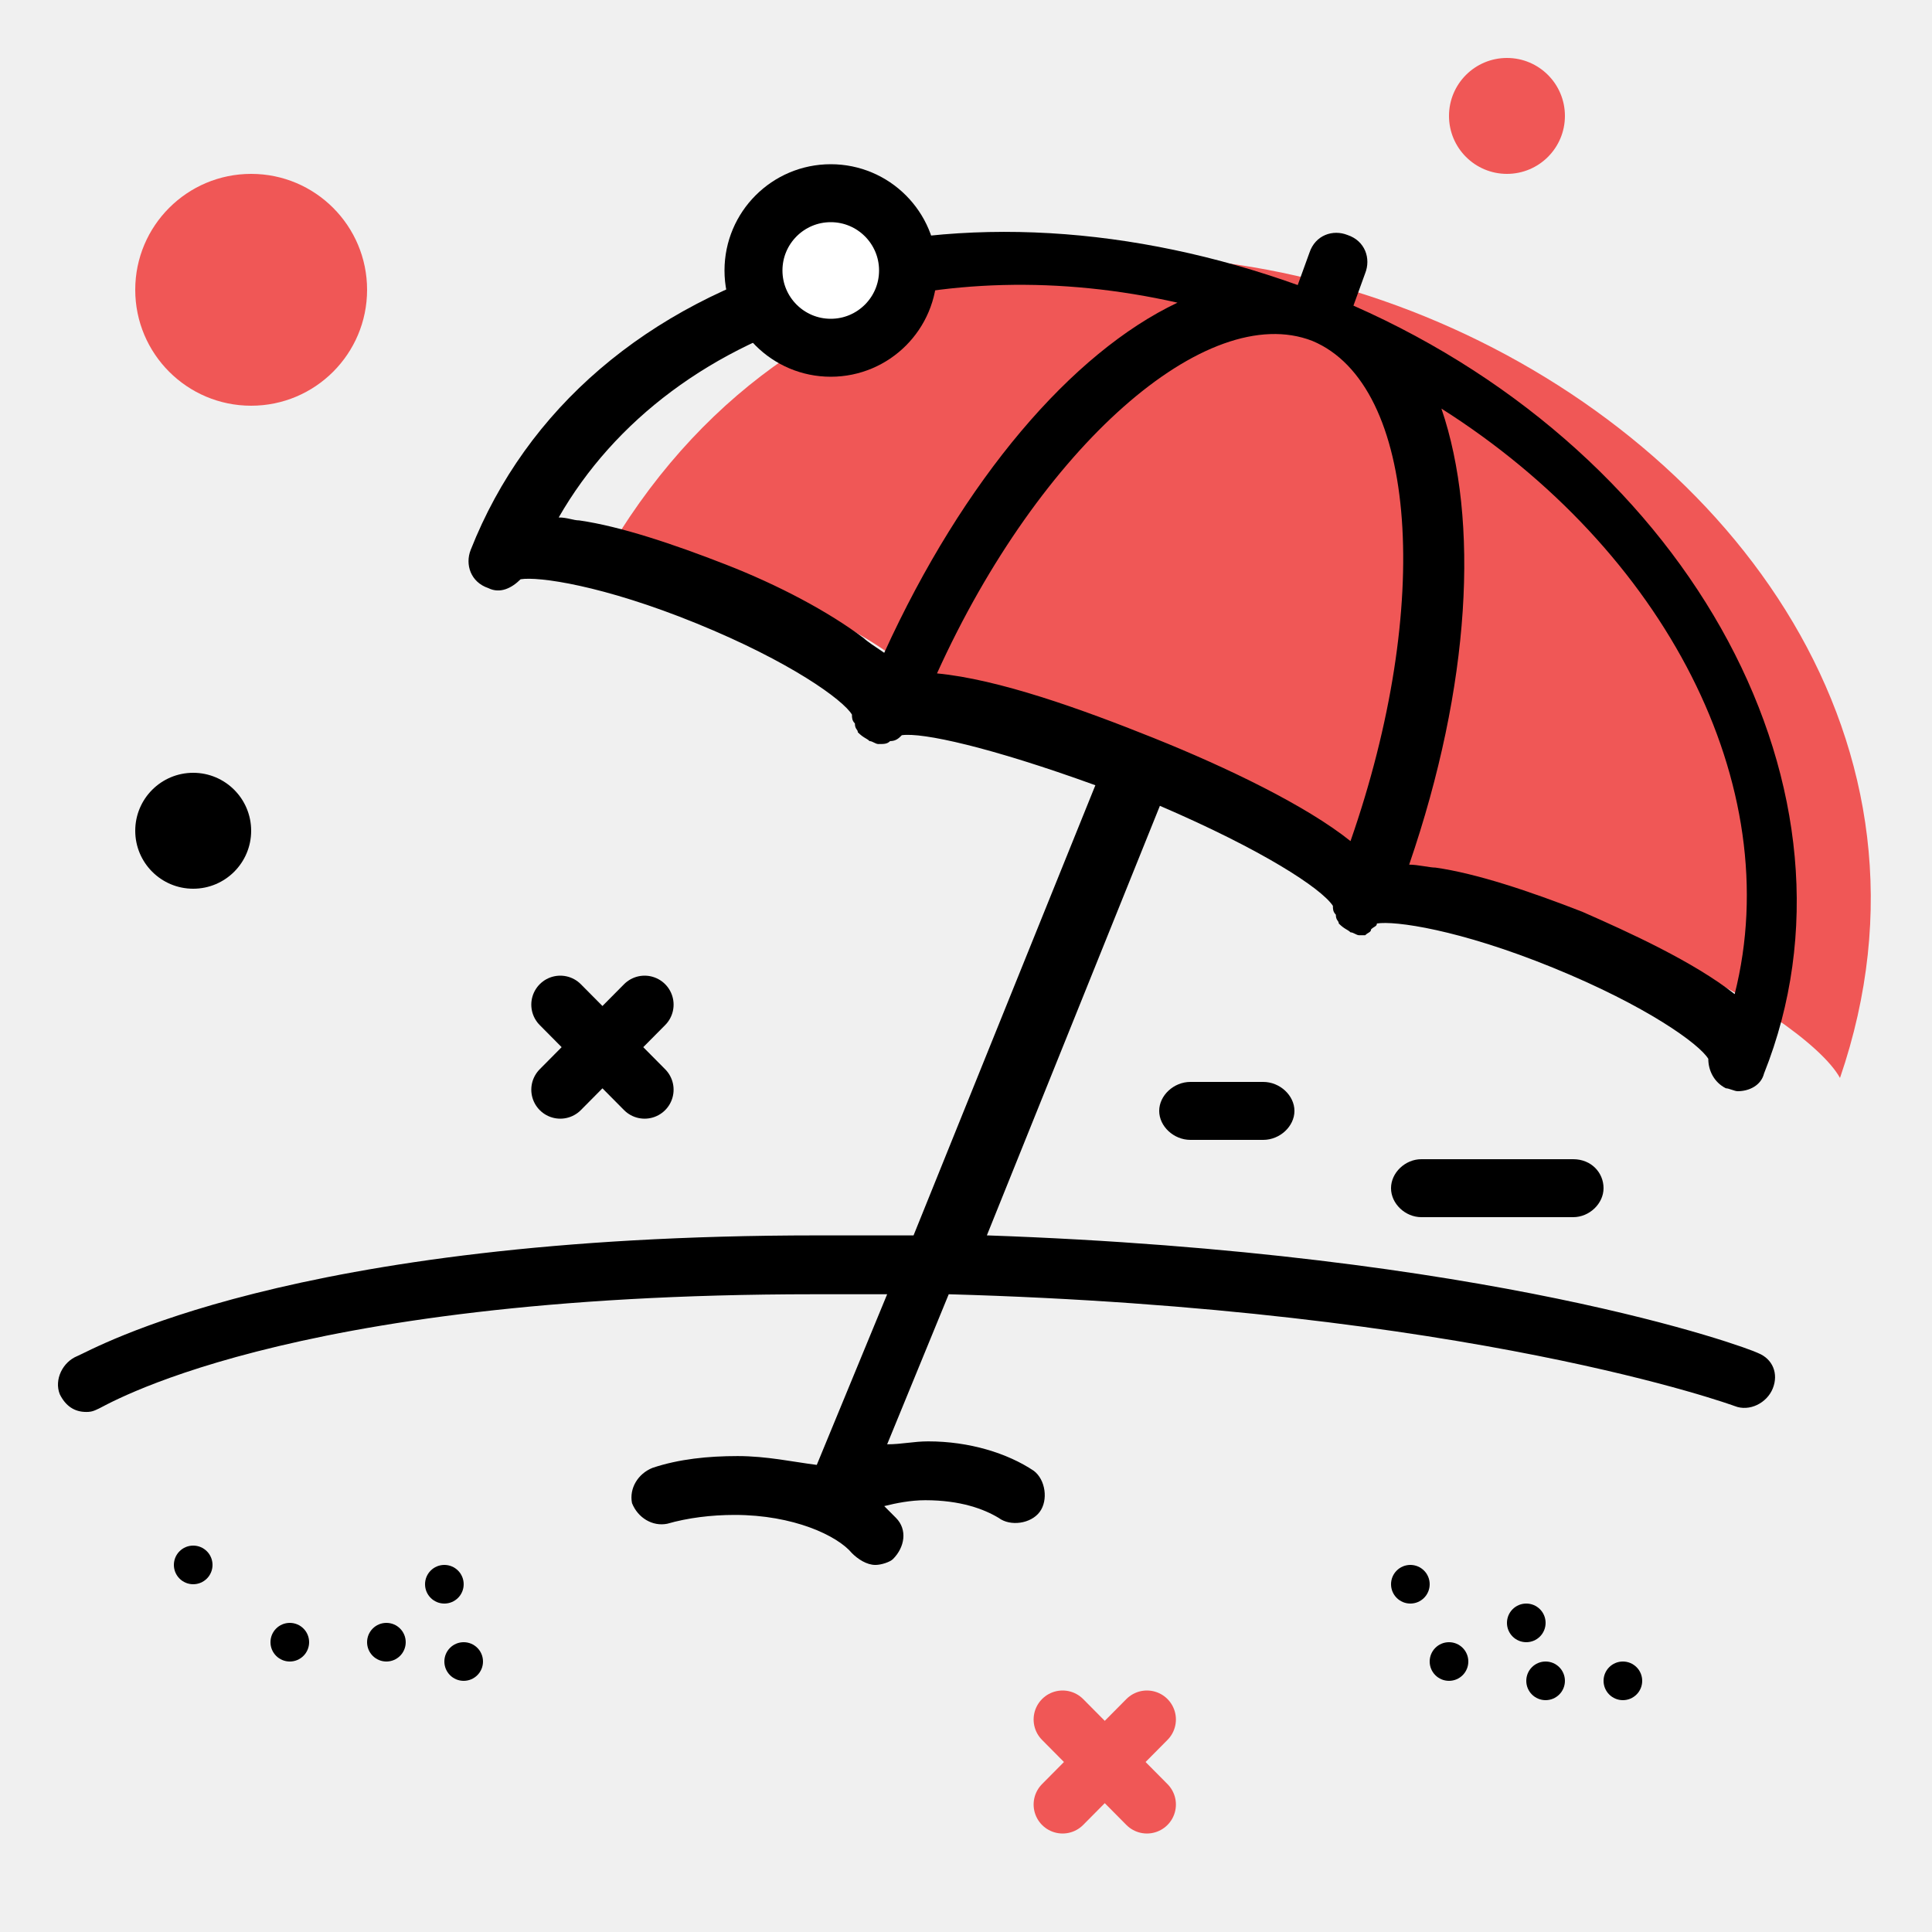
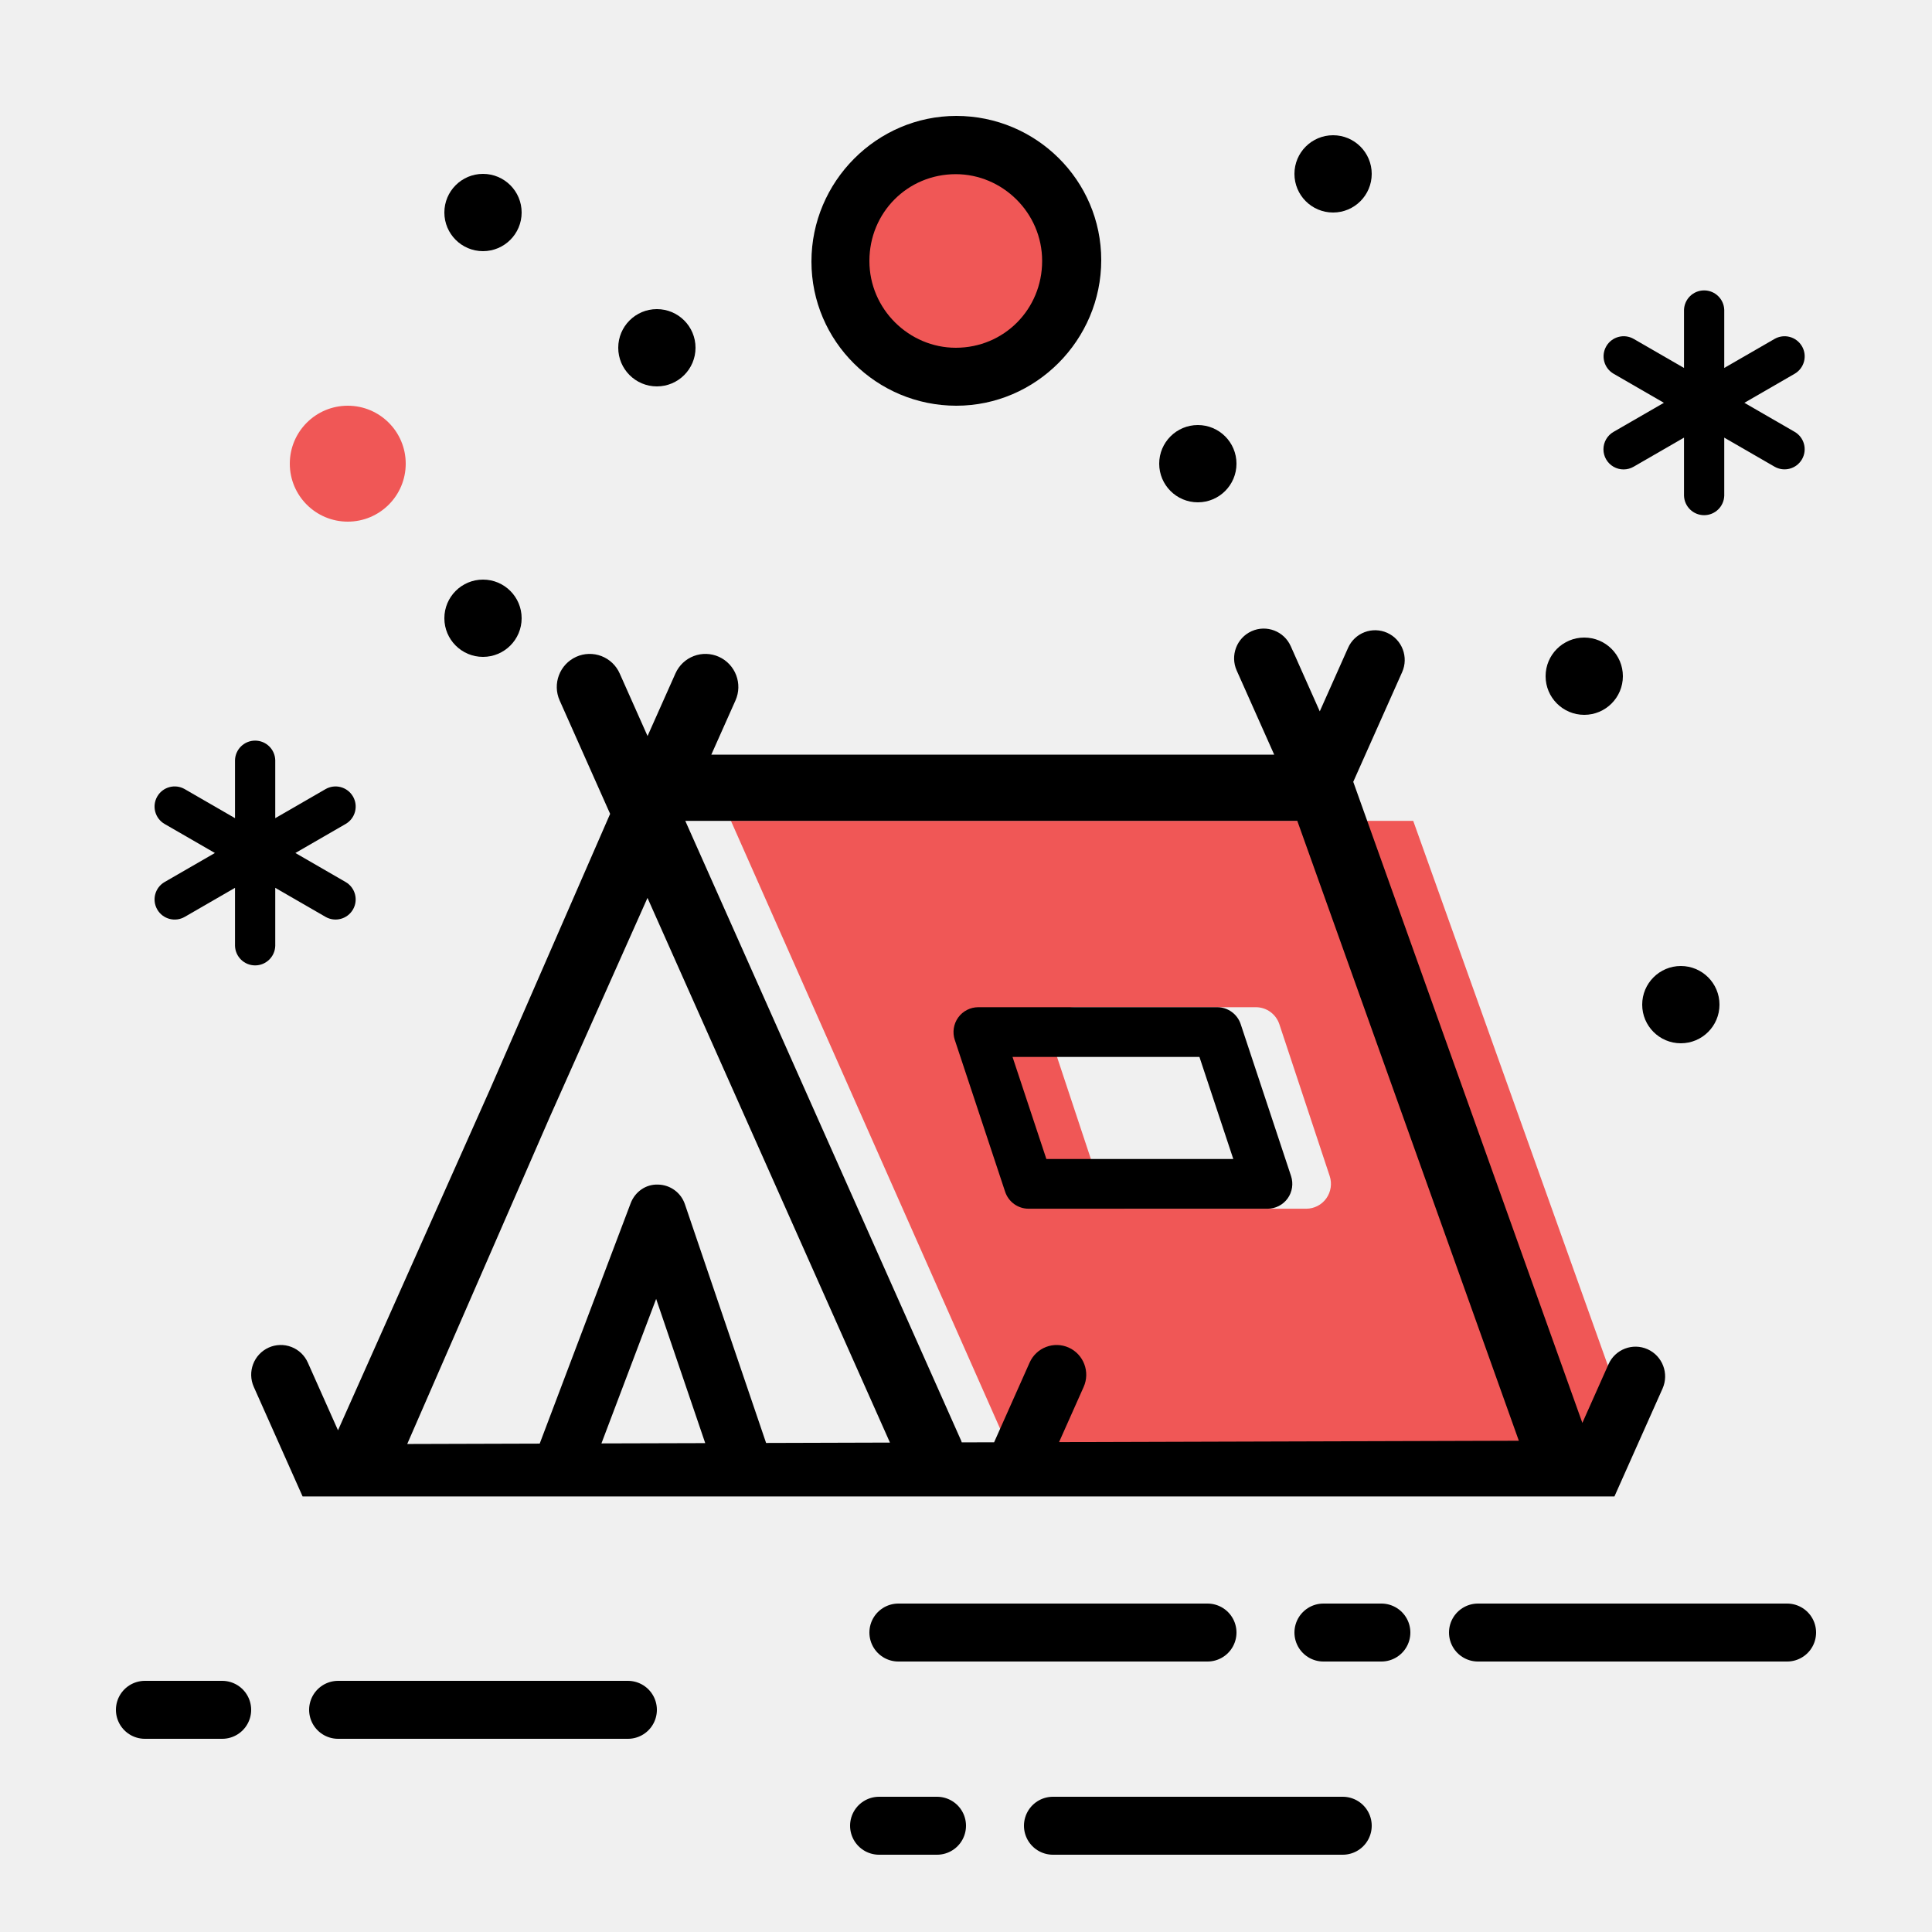
<svg xmlns="http://www.w3.org/2000/svg" width="100" height="100" viewBox="0 0 100 100">
-   <g fill="none" fill-rule="evenodd">
-     <path fill="#F05756" d="M50.519 37.965c5.28-1.243 15.731 2.863 20.724 8.706 8.236-1.814 22.088 5.69 23.995 9.123C107.094 21.22 49.528-5.28 30.73 29.856c6.058-.535 13.983 1.161 19.789 8.109z" />
-     <g fill="#000" fill-rule="nonzero">
-       <path d="M91.001 70.035c-.607-.305-13.813-5.178-39.921-6.092l8.956-22.234c5.312 2.284 8.348 4.264 8.955 5.177 0 .153 0 .305.152.457 0 .305.152.305.152.457.303.305.455.305.607.457.152 0 .304.152.455.152h.304c.152-.152.304-.152.304-.304.151-.152.303-.152.303-.305.91-.152 4.25.305 9.108 2.285 4.857 1.98 7.59 3.96 8.045 4.72 0 .61.303 1.219.91 1.524.152 0 .456.152.608.152.607 0 1.214-.305 1.366-.914C97.073 41.1 87.662 23.586 70.054 15.82l.607-1.675c.304-.762 0-1.676-.91-1.98-.76-.305-1.67 0-1.974.914l-.607 1.675c-8.5-3.046-17.305-3.655-25.198-1.37-8.5 2.436-14.724 7.766-17.608 15.076-.303.762 0 1.675.911 1.98.607.304 1.214 0 1.67-.457.91-.152 4.25.305 9.107 2.284 4.858 1.98 7.59 3.96 8.045 4.721 0 .153 0 .305.152.457 0 .305.152.305.152.457.303.305.455.305.607.457.152 0 .304.152.455.152.304 0 .456 0 .608-.152.303 0 .455-.152.607-.305 1.062-.152 4.554.61 10.018 2.59l-9.411 23.3h-5.01c-27.354 0-37.51 5.94-38.27 6.244-.758.305-1.213 1.219-.91 1.98.304.61.76.914 1.366.914.152 0 .304 0 .607-.153.152 0 9.37-5.939 37.056-5.939h3.795l-3.643 8.833c-1.215-.152-2.58-.457-4.099-.457-1.517 0-3.035.152-4.402.61-.759.304-1.214 1.065-1.062 1.827.303.761 1.062 1.218 1.821 1.066 1.063-.305 2.277-.457 3.492-.457 3.035 0 5.312 1.066 6.071 1.98.304.304.76.609 1.215.609.303 0 .759-.152.91-.305.608-.609.76-1.523.152-2.132l-.607-.609c.607-.152 1.366-.304 2.125-.304 1.822 0 3.036.456 3.795.913.607.457 1.67.305 2.125-.304.455-.61.304-1.675-.304-2.132-1.366-.914-3.339-1.523-5.464-1.523-.759 0-1.366.152-2.125.152l3.187-7.767c27.02.762 40.68 5.787 40.68 5.787.76.305 1.67-.152 1.974-.914.304-.761 0-1.522-.759-1.827zm-31.27-31.83c-3.794-1.522-8.044-3.045-11.232-3.35 5.313-11.726 13.965-19.34 19.43-17.209 5.464 2.285 6.223 13.707 1.973 25.89-2.277-1.827-6.375-3.807-10.17-5.33zm30.056 13.25c-2.125-1.675-5.465-3.198-7.893-4.264-2.733-1.066-5.465-1.98-7.59-2.284-.304 0-.91-.153-1.366-.153 3.188-9.29 3.643-17.818 1.67-23.605 11.536 7.31 17.911 19.493 15.179 30.306zM37.57 29.221c-2.732-1.067-5.464-1.98-7.59-2.285-.303 0-.607-.152-1.062-.152 2.884-5.026 7.893-8.833 14.42-10.66 5.465-1.676 11.537-1.828 17.608-.458-5.464 2.59-11.08 9.138-15.179 18.123-.455-.304-.91-.609-1.063-.761-1.821-1.37-4.401-2.741-7.134-3.807z" />
-       <g transform="translate(9 80)">
-         <circle cx="14" cy="2" r="1" />
-         <circle cx="11" cy="5" r="1" />
-         <circle cx="6" cy="5" r="1" />
-         <circle cx="1" cy="1" r="1" />
-         <circle cx="15" cy="6" r="1" />
-       </g>
-       <g transform="translate(72 81)">
-         <circle cx="3" cy="5" r="1" />
-         <circle cx="7" cy="3" r="1" />
-         <circle cx="12" cy="6" r="1" />
-         <circle cx="8" cy="6" r="1" />
-         <circle cx="1" cy="1" r="1" />
-       </g>
+   <g fill="none" fill-rule="evenodd" transform="translate(7 6)">
+     <circle cx="43" cy="7" r="6" fill="#F05756" />
+     <path d="M21.452 51.825L14.077 68.74l6.857-.02 4.709-12.44c.223-.592.782-.994 1.42-.967.628.01 1.183.417 1.386 1.015l4.203 12.358 6.411-.019-12.55-28.193-5.06 11.35z" />
+     <path d="M24.13 68.711l5.372-.015-2.54-7.466z" />
+     <path fill="#F05756" d="M45.142 68.802c.008.017 10.832-.06 32.473-.23L66.148 36.487H30.833l14.31 32.315zm3.491-22.669h9.371c.551 0 1.04.354 1.215.88l2.605 7.857c.13.392.065.824-.176 1.16-.24.335-.627.533-1.038.533h-9.371a1.28 1.28 0 0 1-1.214-.88l-2.606-7.857a1.292 1.292 0 0 1 .176-1.159c.24-.335.627-.534 1.038-.534z" />
+     <path d="M56.835 53.99l-1.753-5.284H45.41l1.752 5.284zM29.173 21.39c.433 0 .828.245 1.023.632a1.817 1.817 0 0 0 1.63 1.014 1.834 1.834 0 0 0 1.827-1.837 1.83 1.83 0 0 0-.948-1.6 7.63 7.63 0 0 1-.952.067c-.28 0-.56-.021-.838-.051-.067.039-.134.08-.197.128a1.142 1.142 0 0 1-1.712-.381c-.047-.092-.107-.172-.159-.26a8.814 8.814 0 0 1-3.888-3.035 6.497 6.497 0 0 0-7.206 2.748 1.144 1.144 0 0 1-1.774.182 3.203 3.203 0 0 0-2.3-.966c-1.783 0-3.234 1.458-3.234 3.252 0 .036 0 .071.002.107h18.726zM30.332 17.172c.102.027.202.056.304.078.383-.117.78-.19 1.19-.19.383 0 .748.071 1.101.17a5.292 5.292 0 0 0 2.812-1.663c-2.133-.538-3.955-2.19-4.768-4.483-.812-2.292-.439-4.732.875-6.504a5.485 5.485 0 0 0-.84-.065c-.61 0-1.215.103-1.796.312-1.456.52-2.608 1.637-3.245 3.143-.65 1.539-.687 3.295-.102 4.944.154.435.346.843.57 1.225a8.78 8.78 0 0 1 3.9 3.033z" />
+     <path fill="#000" fill-rule="nonzero" d="M21.47 71.456H76.563l2.49-5.583c.346-.777 0-1.687-.773-2.036-.77-.346-1.678 0-2.025.777l-1.352 3.035-11.859-33.182 2.53-5.677c.346-.776 0-1.688-.772-2.035a1.53 1.53 0 0 0-2.025.775l-1.466 3.29-1.503-3.375c-.346-.775-1.253-1.123-2.025-.775s-1.118 1.26-.772 2.035l1.942 4.357H29.817l1.25-2.804a1.715 1.715 0 0 0-.856-2.262 1.697 1.697 0 0 0-2.25.861l-1.444 3.24-1.441-3.237a1.698 1.698 0 0 0-2.249-.865 1.715 1.715 0 0 0-.86 2.26l2.613 5.87-6.232 14.293-7.853 17.614-1.563-3.506a1.53 1.53 0 0 0-2.024-.776 1.543 1.543 0 0 0-.772 2.035l2.526 5.67h12.809v.001zm2.66-2.745l2.832-7.48 2.54 7.465-5.371.015zm8.523-.024L28.45 56.329a1.493 1.493 0 0 0-1.387-1.015c-.637-.027-1.196.376-1.42.966l-4.708 12.441-6.857.02 7.375-16.915 5.061-11.351 12.55 28.193-6.411.019zm27.495-32.2l11.467 32.086-23.798.07 1.273-2.856c.346-.776 0-1.687-.772-2.036a1.53 1.53 0 0 0-2.025.776l-1.838 4.125-1.675.005c-.01-.026-.014-.053-.026-.078L28.47 36.487h31.679z" />
+     <path fill="#000" fill-rule="nonzero" d="M42.42 47.826l2.605 7.857c.174.526.663.88 1.214.88h12.37c.412 0 .799-.199 1.04-.534.24-.335.305-.767.175-1.159l-2.605-7.857a1.28 1.28 0 0 0-1.215-.88h-12.37c-.412 0-.798.2-1.039.534-.24.335-.306.767-.176 1.16zm12.662.88l1.753 5.284H47.16l-1.752-5.284h9.673zM42.5 15c4.118 0 7.5-3.399 7.5-7.537S46.618 0 42.5 0 35 3.399 35 7.537 38.382 15 42.5 15zm-.03-11.985c2.408 0 4.471 1.987 4.471 4.492 0 2.506-1.977 4.493-4.47 4.493C40.063 12 38 10.013 38 7.507c0-2.505 1.977-4.492 4.47-4.492z" />
+     <circle cx="18" cy="5" r="2" fill="#000" fill-rule="nonzero" />
+     <circle cx="27" cy="12" r="2" fill="#000" fill-rule="nonzero" />
+     <circle cx="18" cy="26" r="2" fill="#000" fill-rule="nonzero" />
+     <circle cx="62" cy="3" r="2" fill="#000" fill-rule="nonzero" />
+     <circle cx="80" cy="46" r="2" fill="#000" fill-rule="nonzero" />
+     <circle cx="55" cy="18" r="2" fill="#000" fill-rule="nonzero" />
+     <circle cx="75" cy="29" r="2" fill="#000" fill-rule="nonzero" />
+     <g stroke="#000" stroke-linecap="round" stroke-linejoin="round" stroke-width="3">
+       <path d="M39.5 78.5h16M61.5 78.5h3M69.5 78.5h16M38.5 88.5h3M47.5 88.5h15M.5 82.5h4M10.5 82.5h15" />
    </g>
-     <g transform="translate(7 3)">
-       <path fill="#000" fill-rule="nonzero" d="M74.429 57H66.57c-.838 0-1.571.7-1.571 1.5s.733 1.5 1.571 1.5h7.858c.838 0 1.571-.7 1.571-1.5s-.629-1.5-1.571-1.5zM58.385 53h-3.77c-.861 0-1.615.7-1.615 1.5s.754 1.5 1.615 1.5h3.77c.861 0 1.615-.7 1.615-1.5s-.754-1.5-1.615-1.5z" />
-       <circle cx="6" cy="12" r="6" fill="#F05756" />
-       <g stroke="#000" stroke-linecap="round" stroke-linejoin="round" stroke-width="3">
-         <path d="M22 49l4.365 4.402M26.365 49L22 53.402" />
-       </g>
-       <g stroke="#F05756" stroke-linecap="round" stroke-linejoin="round" stroke-width="3">
-         <path d="M48 86l4.365 4.402M52.365 86L48 90.402" />
-       </g>
-       <circle cx="36" cy="11" r="4" fill="#FFF" stroke="#000" stroke-linecap="round" stroke-linejoin="round" stroke-width="3" />
-       <circle cx="3" cy="40" r="3" fill="#000" />
-       <circle cx="71" cy="3" r="3" fill="#F05756" />
-     </g>
+     <circle cx="11" cy="18" r="3" fill="#F05756" />
+     <path fill="#000" fill-rule="nonzero" d="M11.27 35.227a1.04 1.04 0 0 0-1.422-.381l-2.601 1.502v-3.004a1.042 1.042 0 0 0-2.083 0v3.004l-2.602-1.503a1.04 1.04 0 1 0-1.041 1.804l2.602 1.502-2.602 1.502a1.041 1.041 0 1 0 1.041 1.804l2.602-1.503v3.005a1.042 1.042 0 0 0 2.083 0v-3.005l2.601 1.502a1.04 1.04 0 0 0 1.041-1.803l-2.6-1.502 2.6-1.502c.499-.287.669-.924.382-1.422zM86.27 11.924a1.04 1.04 0 0 0-1.422-.38l-2.601 1.501v-3.004a1.042 1.042 0 0 0-2.083 0v3.004l-2.602-1.502a1.04 1.04 0 1 0-1.041 1.803l2.602 1.503-2.602 1.502a1.041 1.041 0 1 0 1.041 1.803l2.602-1.502v3.004a1.042 1.042 0 0 0 2.083 0v-3.004l2.601 1.502a1.04 1.04 0 0 0 1.041-1.803l-2.6-1.502 2.6-1.502c.499-.288.669-.924.382-1.423z" />
  </g>
</svg>
